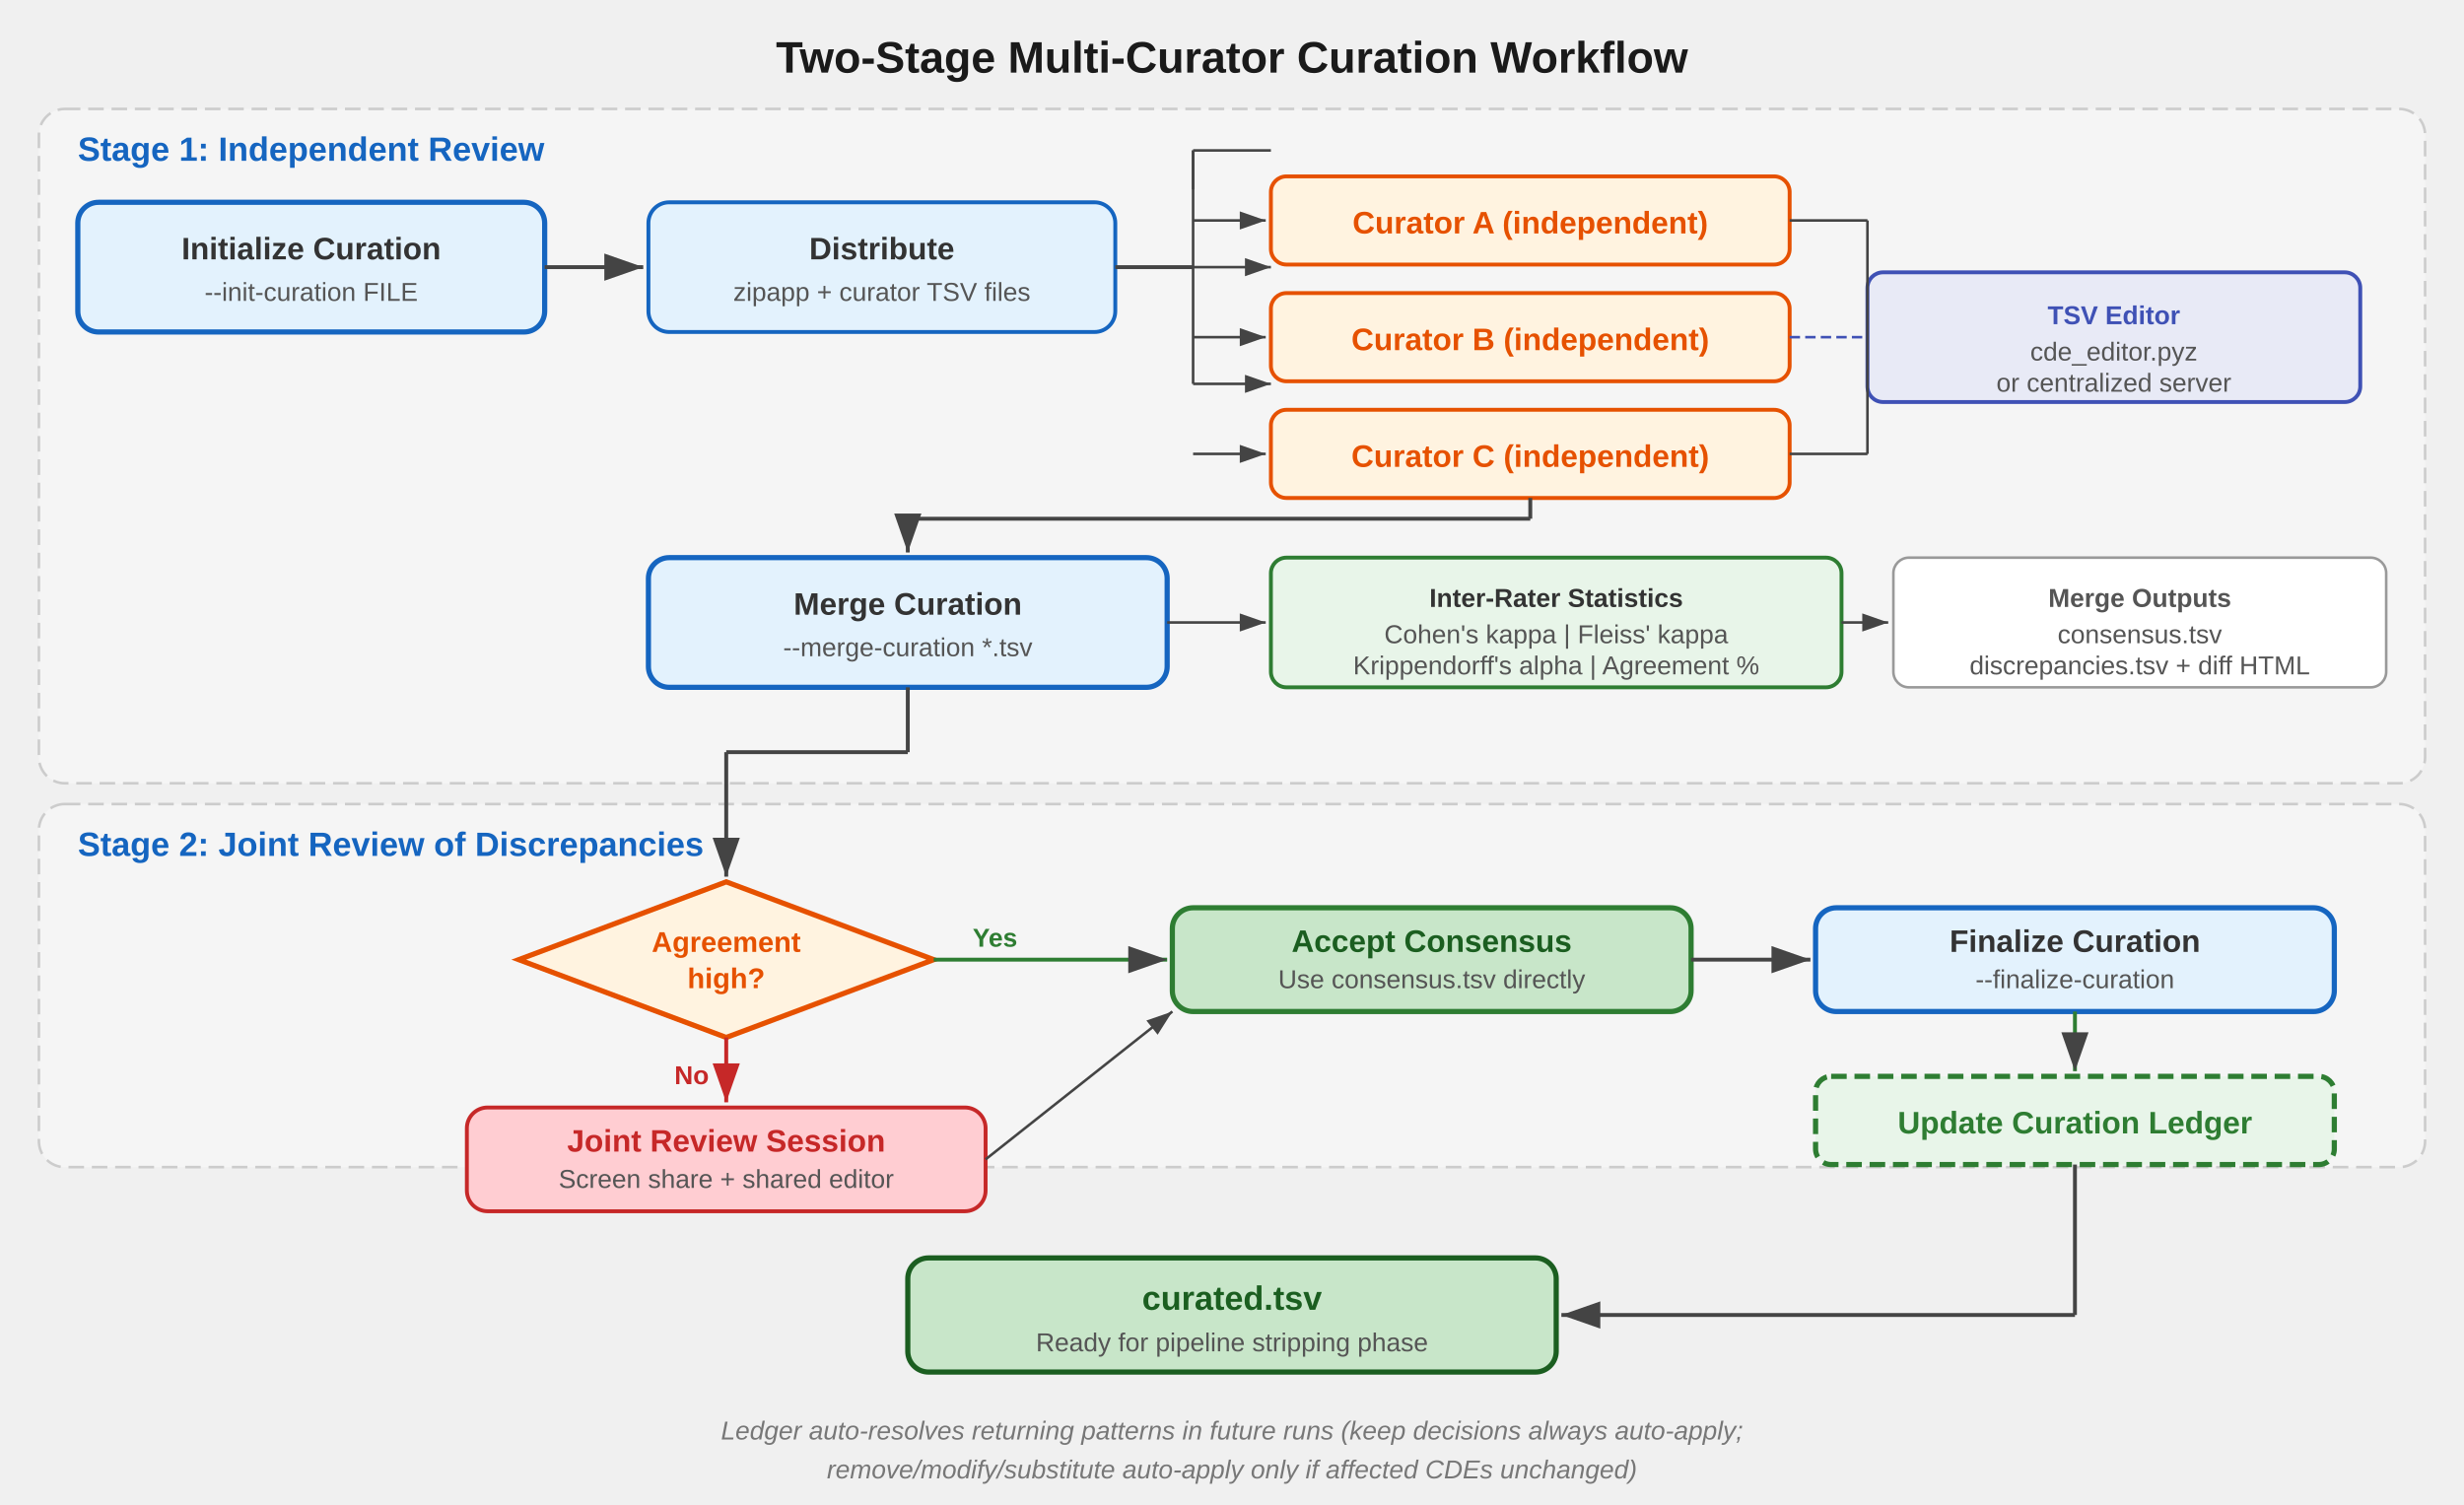
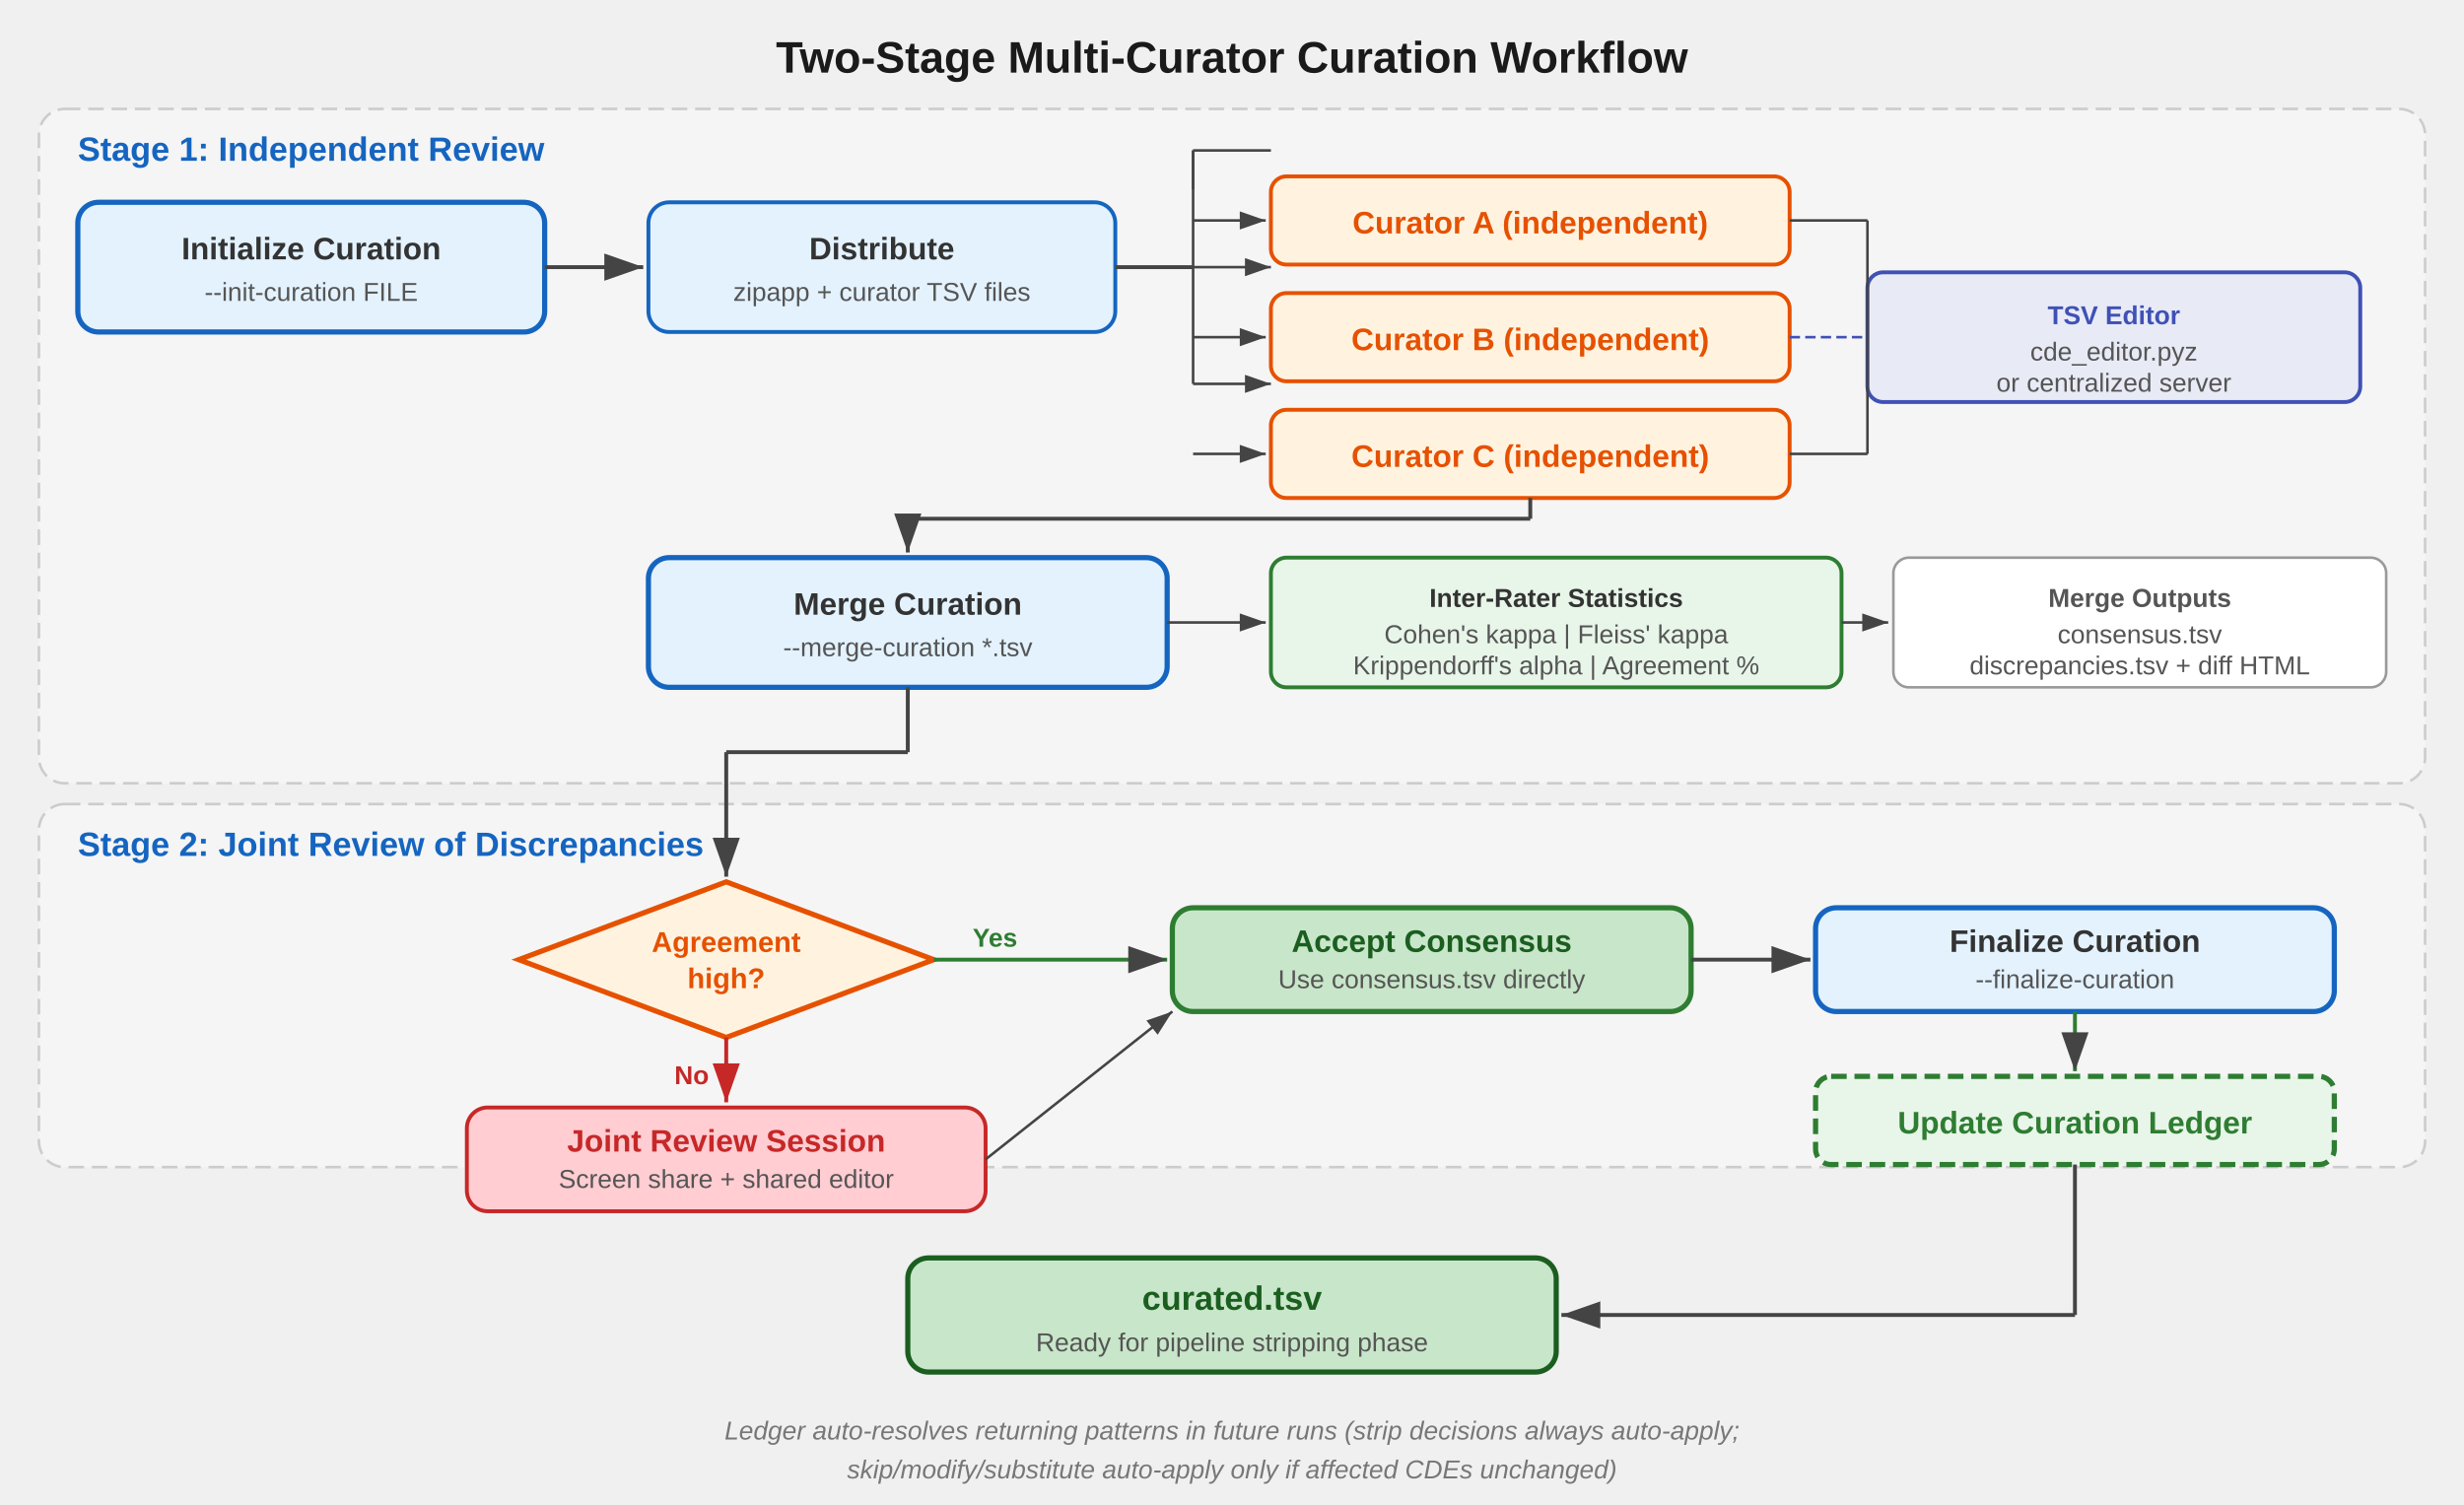
<svg xmlns="http://www.w3.org/2000/svg" viewBox="0 0 950 580" width="950" height="580">
  <defs>
    <marker id="aw" markerWidth="10" markerHeight="7" refX="10" refY="3.5" orient="auto">
      <polygon points="0 0, 10 3.5, 0 7" fill="#444" />
    </marker>
    <marker id="aw-red" markerWidth="10" markerHeight="7" refX="10" refY="3.5" orient="auto">
      <polygon points="0 0, 10 3.5, 0 7" fill="#c62828" />
    </marker>
    <style>
      text { font-family: 'Segoe UI', 'Helvetica Neue', Arial, sans-serif; }
      .title { font-size: 17px; font-weight: 700; fill: #1a1a1a; }
      .section-title { font-size: 13px; font-weight: 700; fill: #1565c0; }
      .box-label { font-size: 12px; fill: #333; font-weight: 600; }
      .box-detail { font-size: 10px; fill: #555; }
      .stat-label { font-size: 10px; fill: #333; font-weight: 600; }
      .note { font-size: 10px; fill: #777; font-style: italic; }
      .stage-bg { fill: #f5f5f5; stroke: #ccc; stroke-width: 1; stroke-dasharray: 6,3; }
    </style>
  </defs>
  <text x="475" y="28" text-anchor="middle" class="title">Two-Stage Multi-Curator Curation Workflow</text>
  <rect x="15" y="42" width="920" height="260" rx="10" class="stage-bg" />
  <text x="30" y="62" class="section-title">Stage 1: Independent Review</text>
  <rect x="30" y="78" width="180" height="50" rx="8" fill="#e3f2fd" stroke="#1565c0" stroke-width="2" />
  <text x="120" y="100" text-anchor="middle" class="box-label">Initialize Curation</text>
  <text x="120" y="116" text-anchor="middle" class="box-detail">--init-curation FILE</text>
  <rect x="250" y="78" width="180" height="50" rx="8" fill="#e3f2fd" stroke="#1565c0" stroke-width="1.5" />
  <text x="340" y="100" text-anchor="middle" class="box-label">Distribute</text>
  <text x="340" y="116" text-anchor="middle" class="box-detail">zipapp + curator TSV files</text>
  <line x1="210" y1="103" x2="248" y2="103" stroke="#444" stroke-width="1.5" marker-end="url(#aw)" />
  <line x1="430" y1="103" x2="460" y2="103" stroke="#444" stroke-width="1.5" />
  <line x1="460" y1="103" x2="460" y2="148" stroke="#444" stroke-width="1" />
  <line x1="460" y1="148" x2="490" y2="148" stroke="#444" stroke-width="1" marker-end="url(#aw)" />
  <line x1="460" y1="103" x2="490" y2="103" stroke="#444" stroke-width="1" marker-end="url(#aw)" />
  <line x1="460" y1="103" x2="460" y2="58" stroke="#444" stroke-width="1" />
  <line x1="460" y1="58" x2="490" y2="58" stroke="#444" stroke-width="1" />
  <line x1="460" y1="58" x2="460" y2="73" stroke="#444" stroke-width="1" />
  <rect x="490" y="68" width="200" height="34" rx="6" fill="#fff3e0" stroke="#e65100" stroke-width="1.5" />
  <text x="590" y="90" text-anchor="middle" class="box-label" style="fill:#e65100;">Curator A (independent)</text>
  <rect x="490" y="113" width="200" height="34" rx="6" fill="#fff3e0" stroke="#e65100" stroke-width="1.5" />
  <text x="590" y="135" text-anchor="middle" class="box-label" style="fill:#e65100;">Curator B (independent)</text>
  <rect x="490" y="158" width="200" height="34" rx="6" fill="#fff3e0" stroke="#e65100" stroke-width="1.5" />
  <text x="590" y="180" text-anchor="middle" class="box-label" style="fill:#e65100;">Curator C (independent)</text>
  <line x1="460" y1="85" x2="488" y2="85" stroke="#444" stroke-width="1" marker-end="url(#aw)" />
  <line x1="460" y1="130" x2="488" y2="130" stroke="#444" stroke-width="1" marker-end="url(#aw)" />
  <line x1="460" y1="175" x2="488" y2="175" stroke="#444" stroke-width="1" marker-end="url(#aw)" />
  <rect x="720" y="105" width="190" height="50" rx="6" fill="#e8eaf6" stroke="#3f51b5" stroke-width="1.5" />
  <text x="815" y="125" text-anchor="middle" class="box-detail" style="font-weight:600; fill:#3f51b5;">TSV Editor</text>
  <text x="815" y="139" text-anchor="middle" class="box-detail">cde_editor.pyz</text>
  <text x="815" y="151" text-anchor="middle" class="box-detail">or centralized server</text>
  <line x1="690" y1="130" x2="718" y2="130" stroke="#3f51b5" stroke-width="1" stroke-dasharray="4,2" />
  <line x1="690" y1="85" x2="720" y2="85" stroke="#444" stroke-width="1" />
  <line x1="690" y1="175" x2="720" y2="175" stroke="#444" stroke-width="1" />
  <line x1="720" y1="85" x2="720" y2="175" stroke="#444" stroke-width="1" />
  <line x1="720" y1="130" x2="720" y2="130" stroke="#444" stroke-width="1" />
  <rect x="250" y="215" width="200" height="50" rx="8" fill="#e3f2fd" stroke="#1565c0" stroke-width="2" />
  <text x="350" y="237" text-anchor="middle" class="box-label">Merge Curation</text>
  <text x="350" y="253" text-anchor="middle" class="box-detail">--merge-curation *.tsv</text>
  <line x1="590" y1="192" x2="590" y2="200" stroke="#444" stroke-width="1.5" />
  <line x1="590" y1="200" x2="350" y2="200" stroke="#444" stroke-width="1.5" />
  <line x1="350" y1="200" x2="350" y2="213" stroke="#444" stroke-width="1.5" marker-end="url(#aw)" />
  <rect x="490" y="215" width="220" height="50" rx="6" fill="#e8f5e9" stroke="#2e7d32" stroke-width="1.5" />
  <text x="600" y="234" text-anchor="middle" class="stat-label">Inter-Rater Statistics</text>
  <text x="600" y="248" text-anchor="middle" class="box-detail">Cohen's kappa  |  Fleiss' kappa</text>
  <text x="600" y="260" text-anchor="middle" class="box-detail">Krippendorff's alpha  |  Agreement %</text>
  <line x1="450" y1="240" x2="488" y2="240" stroke="#444" stroke-width="1" marker-end="url(#aw)" />
  <rect x="730" y="215" width="190" height="50" rx="6" fill="#fff" stroke="#999" stroke-width="1" />
  <text x="825" y="234" text-anchor="middle" class="box-detail" style="font-weight:600;">Merge Outputs</text>
  <text x="825" y="248" text-anchor="middle" class="box-detail">consensus.tsv</text>
  <text x="825" y="260" text-anchor="middle" class="box-detail">discrepancies.tsv + diff HTML</text>
  <line x1="710" y1="240" x2="728" y2="240" stroke="#444" stroke-width="1" marker-end="url(#aw)" />
  <rect x="15" y="310" width="920" height="140" rx="10" class="stage-bg" />
  <text x="30" y="330" class="section-title">Stage 2: Joint Review of Discrepancies</text>
  <polygon points="200,370 280,340 360,370 280,400" fill="#fff3e0" stroke="#e65100" stroke-width="2" />
  <text x="280" y="367" text-anchor="middle" class="box-label" style="fill:#e65100; font-size:11px;">Agreement</text>
  <text x="280" y="381" text-anchor="middle" class="box-label" style="fill:#e65100; font-size:11px;">high?</text>
  <line x1="350" y1="265" x2="350" y2="290" stroke="#444" stroke-width="1.5" />
  <line x1="350" y1="290" x2="280" y2="290" stroke="#444" stroke-width="1.5" />
  <line x1="280" y1="290" x2="280" y2="338" stroke="#444" stroke-width="1.5" marker-end="url(#aw)" />
  <text x="375" y="365" class="box-detail" style="fill:#2e7d32; font-weight:600;">Yes</text>
  <line x1="360" y1="370" x2="450" y2="370" stroke="#2e7d32" stroke-width="1.5" marker-end="url(#aw)" />
  <rect x="452" y="350" width="200" height="40" rx="8" fill="#c8e6c9" stroke="#2e7d32" stroke-width="2" />
  <text x="552" y="367" text-anchor="middle" class="box-label" style="fill:#1b5e20;">Accept Consensus</text>
  <text x="552" y="381" text-anchor="middle" class="box-detail">Use consensus.tsv directly</text>
  <text x="260" y="418" class="box-detail" style="fill:#c62828; font-weight:600;">No</text>
  <line x1="280" y1="400" x2="280" y2="425" stroke="#c62828" stroke-width="1.5" marker-end="url(#aw-red)" />
  <rect x="180" y="427" width="200" height="40" rx="8" fill="#ffcdd2" stroke="#c62828" stroke-width="1.5" />
  <text x="280" y="444" text-anchor="middle" class="box-label" style="fill:#c62828;">Joint Review Session</text>
  <text x="280" y="458" text-anchor="middle" class="box-detail">Screen share + shared editor</text>
  <line x1="380" y1="447" x2="452" y2="390" stroke="#444" stroke-width="1" marker-end="url(#aw)" />
  <rect x="700" y="350" width="200" height="40" rx="8" fill="#e3f2fd" stroke="#1565c0" stroke-width="2" />
  <text x="800" y="367" text-anchor="middle" class="box-label">Finalize Curation</text>
  <text x="800" y="381" text-anchor="middle" class="box-detail">--finalize-curation</text>
  <line x1="652" y1="370" x2="698" y2="370" stroke="#444" stroke-width="1.5" marker-end="url(#aw)" />
  <rect x="700" y="415" width="200" height="34" rx="6" fill="#e8f5e9" stroke="#2e7d32" stroke-width="2" stroke-dasharray="6,3" />
  <text x="800" y="437" text-anchor="middle" class="box-label" style="fill:#2e7d32;">Update Curation Ledger</text>
  <line x1="800" y1="390" x2="800" y2="413" stroke="#2e7d32" stroke-width="1.5" marker-end="url(#aw)" />
  <rect x="350" y="485" width="250" height="44" rx="8" fill="#c8e6c9" stroke="#1b5e20" stroke-width="2" />
  <text x="475" y="505" text-anchor="middle" class="box-label" style="fill:#1b5e20; font-size:13px;">curated.tsv</text>
  <text x="475" y="521" text-anchor="middle" class="box-detail">Ready for pipeline stripping phase</text>
  <line x1="800" y1="449" x2="800" y2="507" stroke="#444" stroke-width="1.5" />
  <line x1="800" y1="507" x2="602" y2="507" stroke="#444" stroke-width="1.5" marker-end="url(#aw)" />
-   <text x="475" y="555" text-anchor="middle" class="note">Ledger auto-resolves returning patterns in future runs (keep decisions always auto-apply;</text>
-   <text x="475" y="570" text-anchor="middle" class="note">remove/modify/substitute auto-apply only if affected CDEs unchanged)</text>
+   <text x="475" y="555" text-anchor="middle" class="note">Ledger auto-resolves returning patterns in future runs (strip decisions always auto-apply;</text>
+   <text x="475" y="570" text-anchor="middle" class="note">skip/modify/substitute auto-apply only if affected CDEs unchanged)</text>
</svg>
